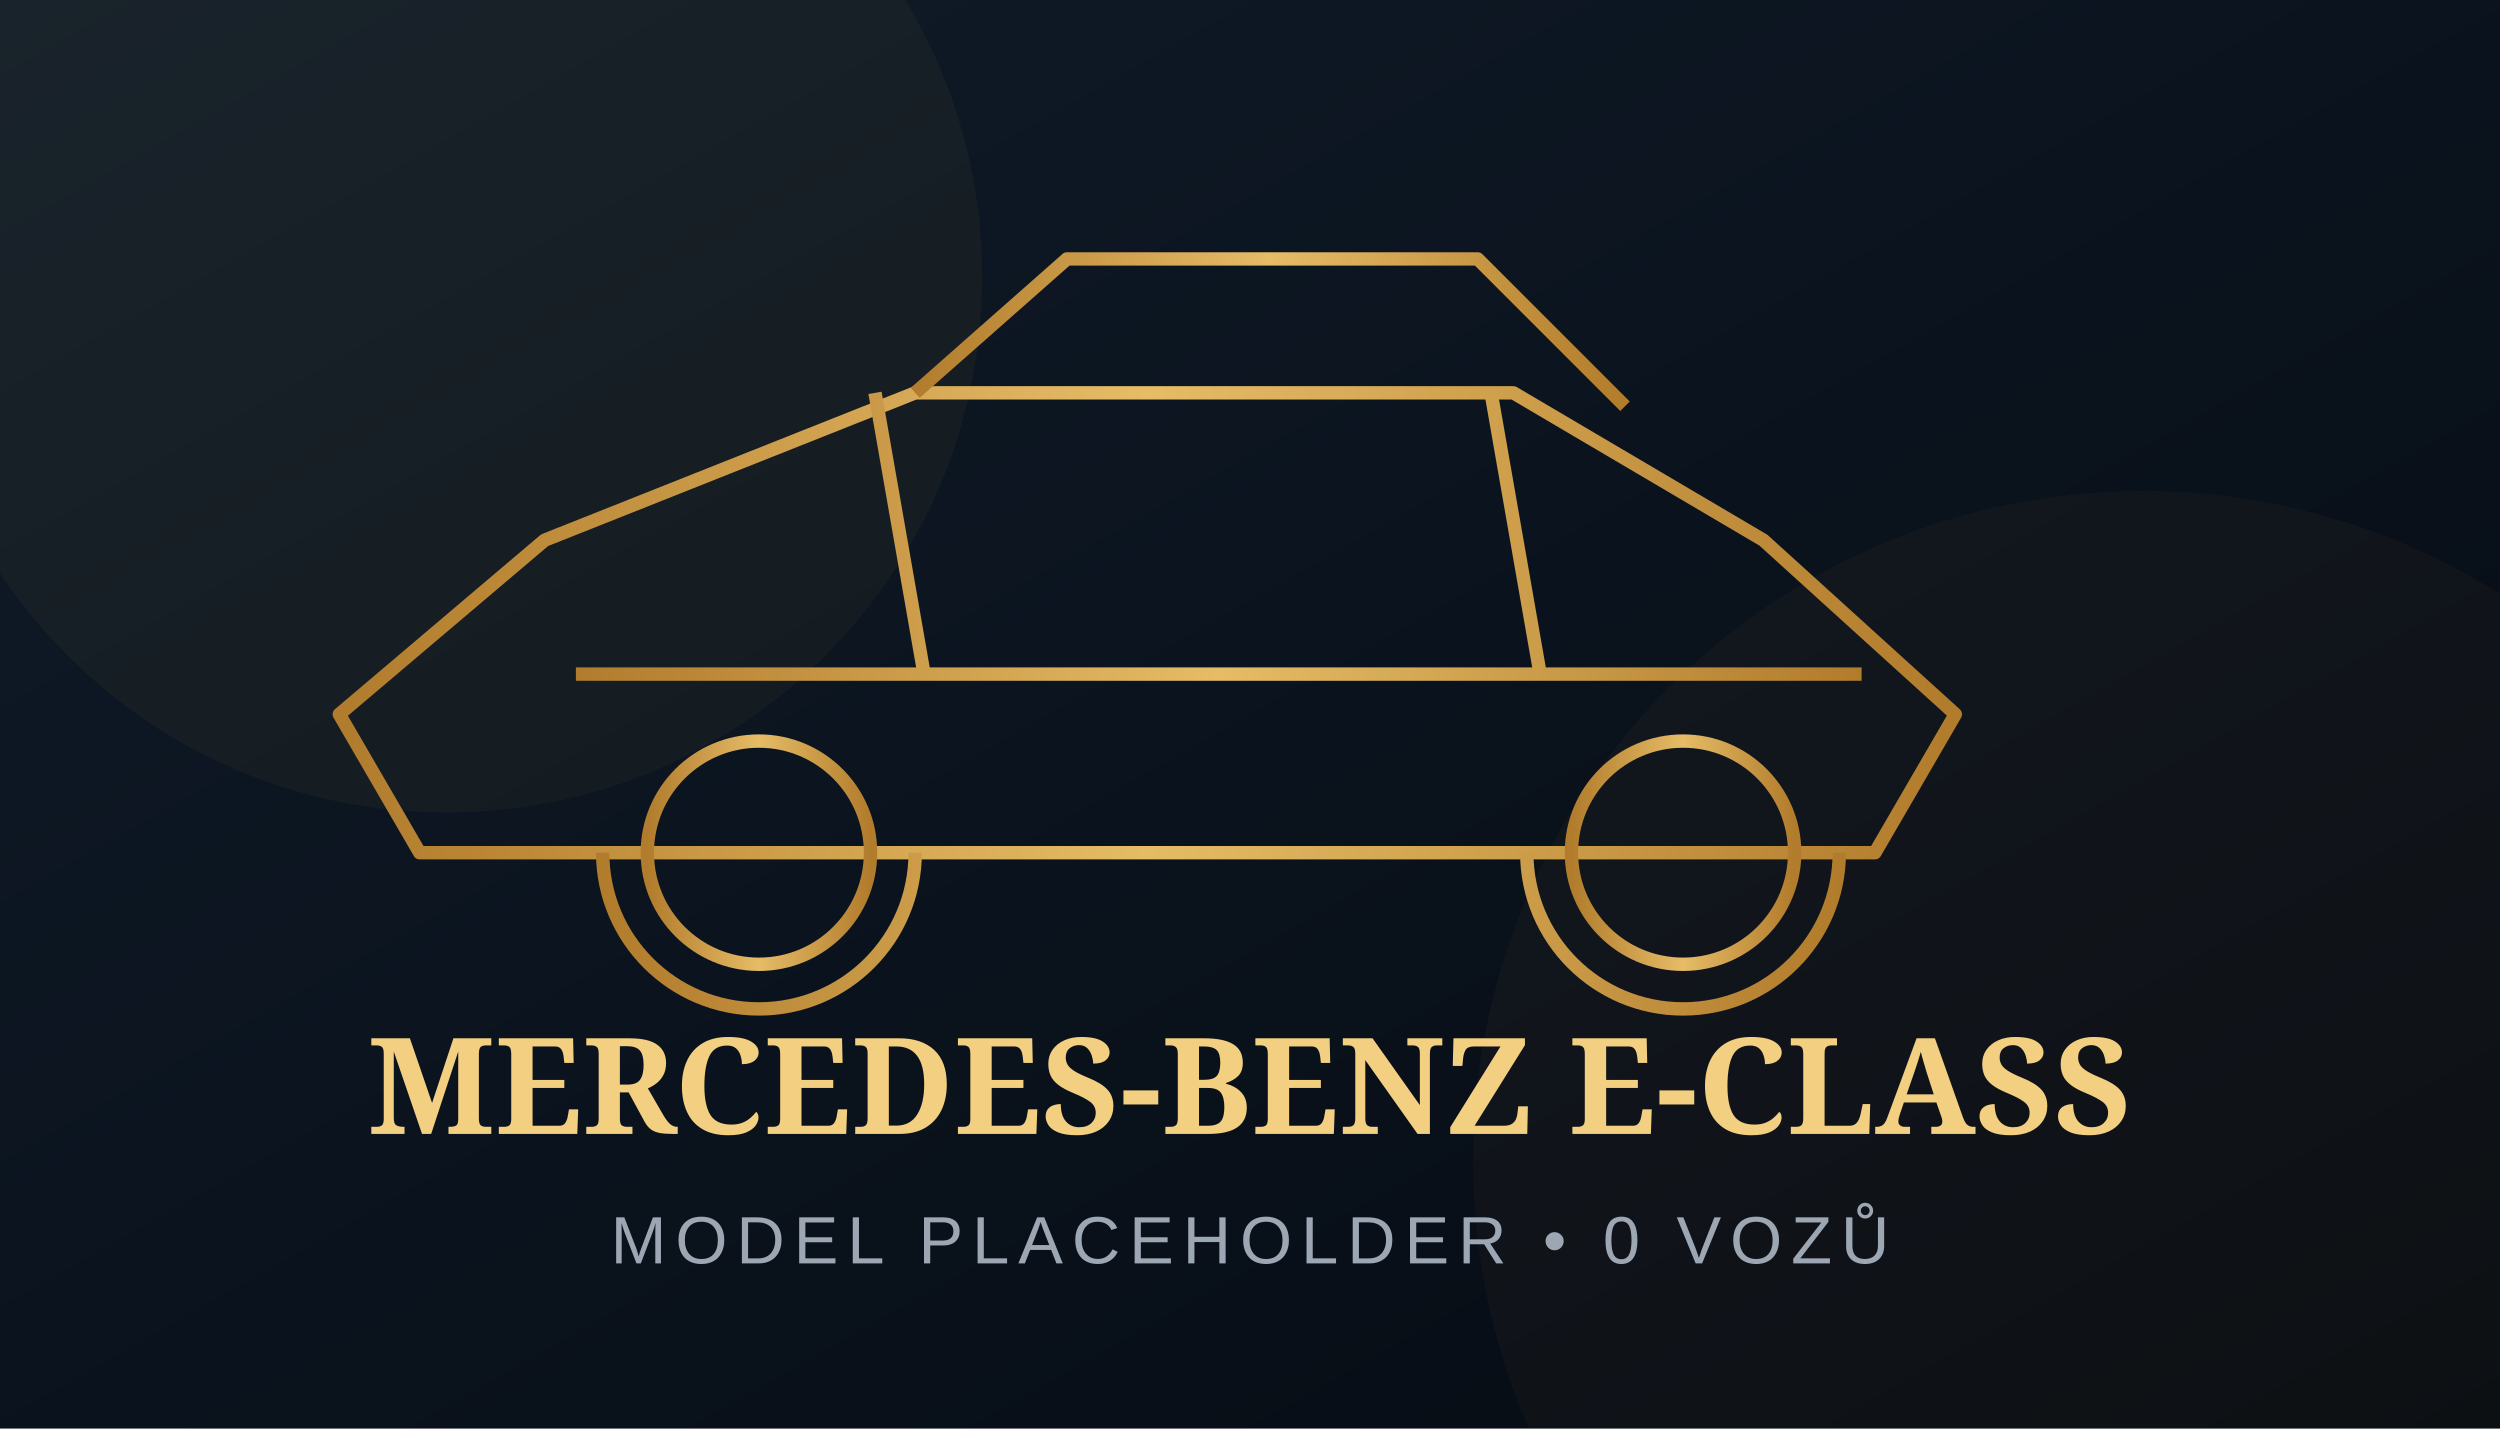
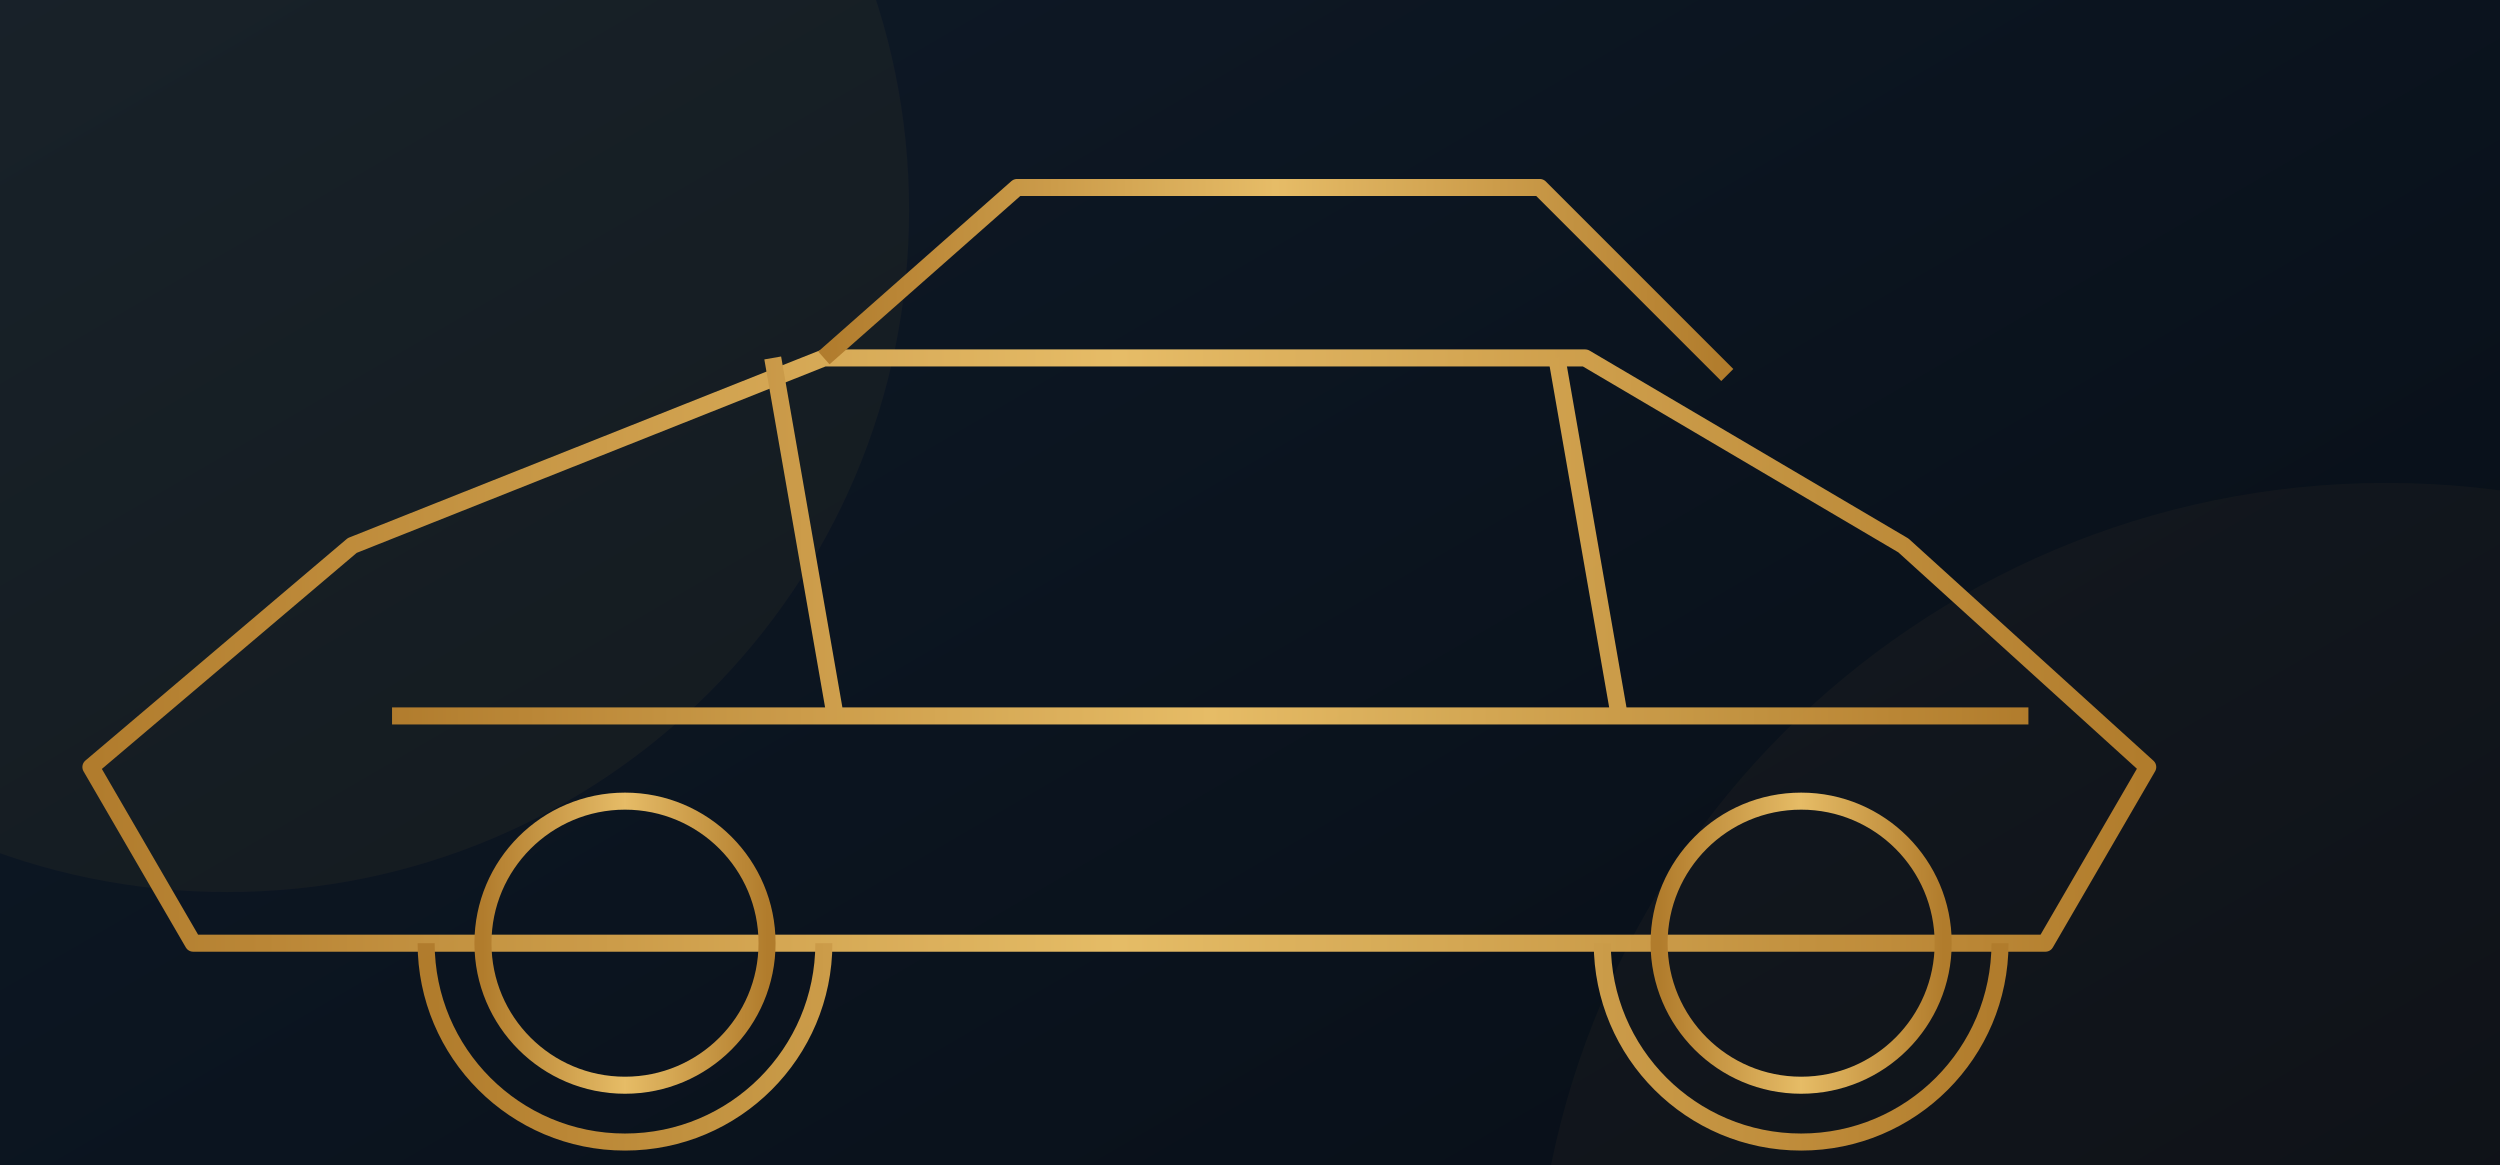
- <svg xmlns="http://www.w3.org/2000/svg" width="560" height="320" viewBox="0 0 560 320">
+ <svg xmlns="http://www.w3.org/2000/svg" width="440" height="205" viewBox="60 25 440 205">
  <defs>
    <linearGradient id="bg" x1="0" y1="0" x2="1" y2="1">
      <stop stop-color="#101c2a" />
      <stop offset="1" stop-color="#050a11" />
    </linearGradient>
    <linearGradient id="gold" x1="0" y1="0" x2="1" y2="0">
      <stop stop-color="#b9812d" />
      <stop offset=".5" stop-color="#f0c46a" />
      <stop offset="1" stop-color="#b9812d" />
    </linearGradient>
  </defs>
  <rect width="560" height="320" fill="url(#bg)" />
  <circle cx="100" cy="62" r="120" fill="#d6a248" opacity=".05" />
  <circle cx="480" cy="260" r="150" fill="#d6a248" opacity=".04" />
  <g fill="none" stroke="url(#gold)" stroke-width="3" stroke-linejoin="round" opacity=".95">
    <path d="M76 160 L122 121 L205 88 L339 88 L395 121 L438 160 L420 191 L94 191 Z" />
    <path d="M205 88 L239 58 L331 58 L364 91" />
    <path d="M135 191 A35 35 0 0 0 205 191 M342 191 A35 35 0 0 0 412 191" />
    <circle cx="170" cy="191" r="25" />
    <circle cx="377" cy="191" r="25" />
    <path d="M129 151 H417 M196 88 L207 151 M334 88 L345 151" />
  </g>
-   <text x="280" y="254" text-anchor="middle" fill="#f3cf81" font-family="Georgia,serif" font-size="30" font-weight="700">MERCEDES-BENZ E-CLASS</text>
-   <text x="280" y="283" text-anchor="middle" fill="#9da7b3" font-family="Arial,sans-serif" font-size="15" letter-spacing="2">MODEL PLACEHOLDER • 0 VOZŮ</text>
</svg>
